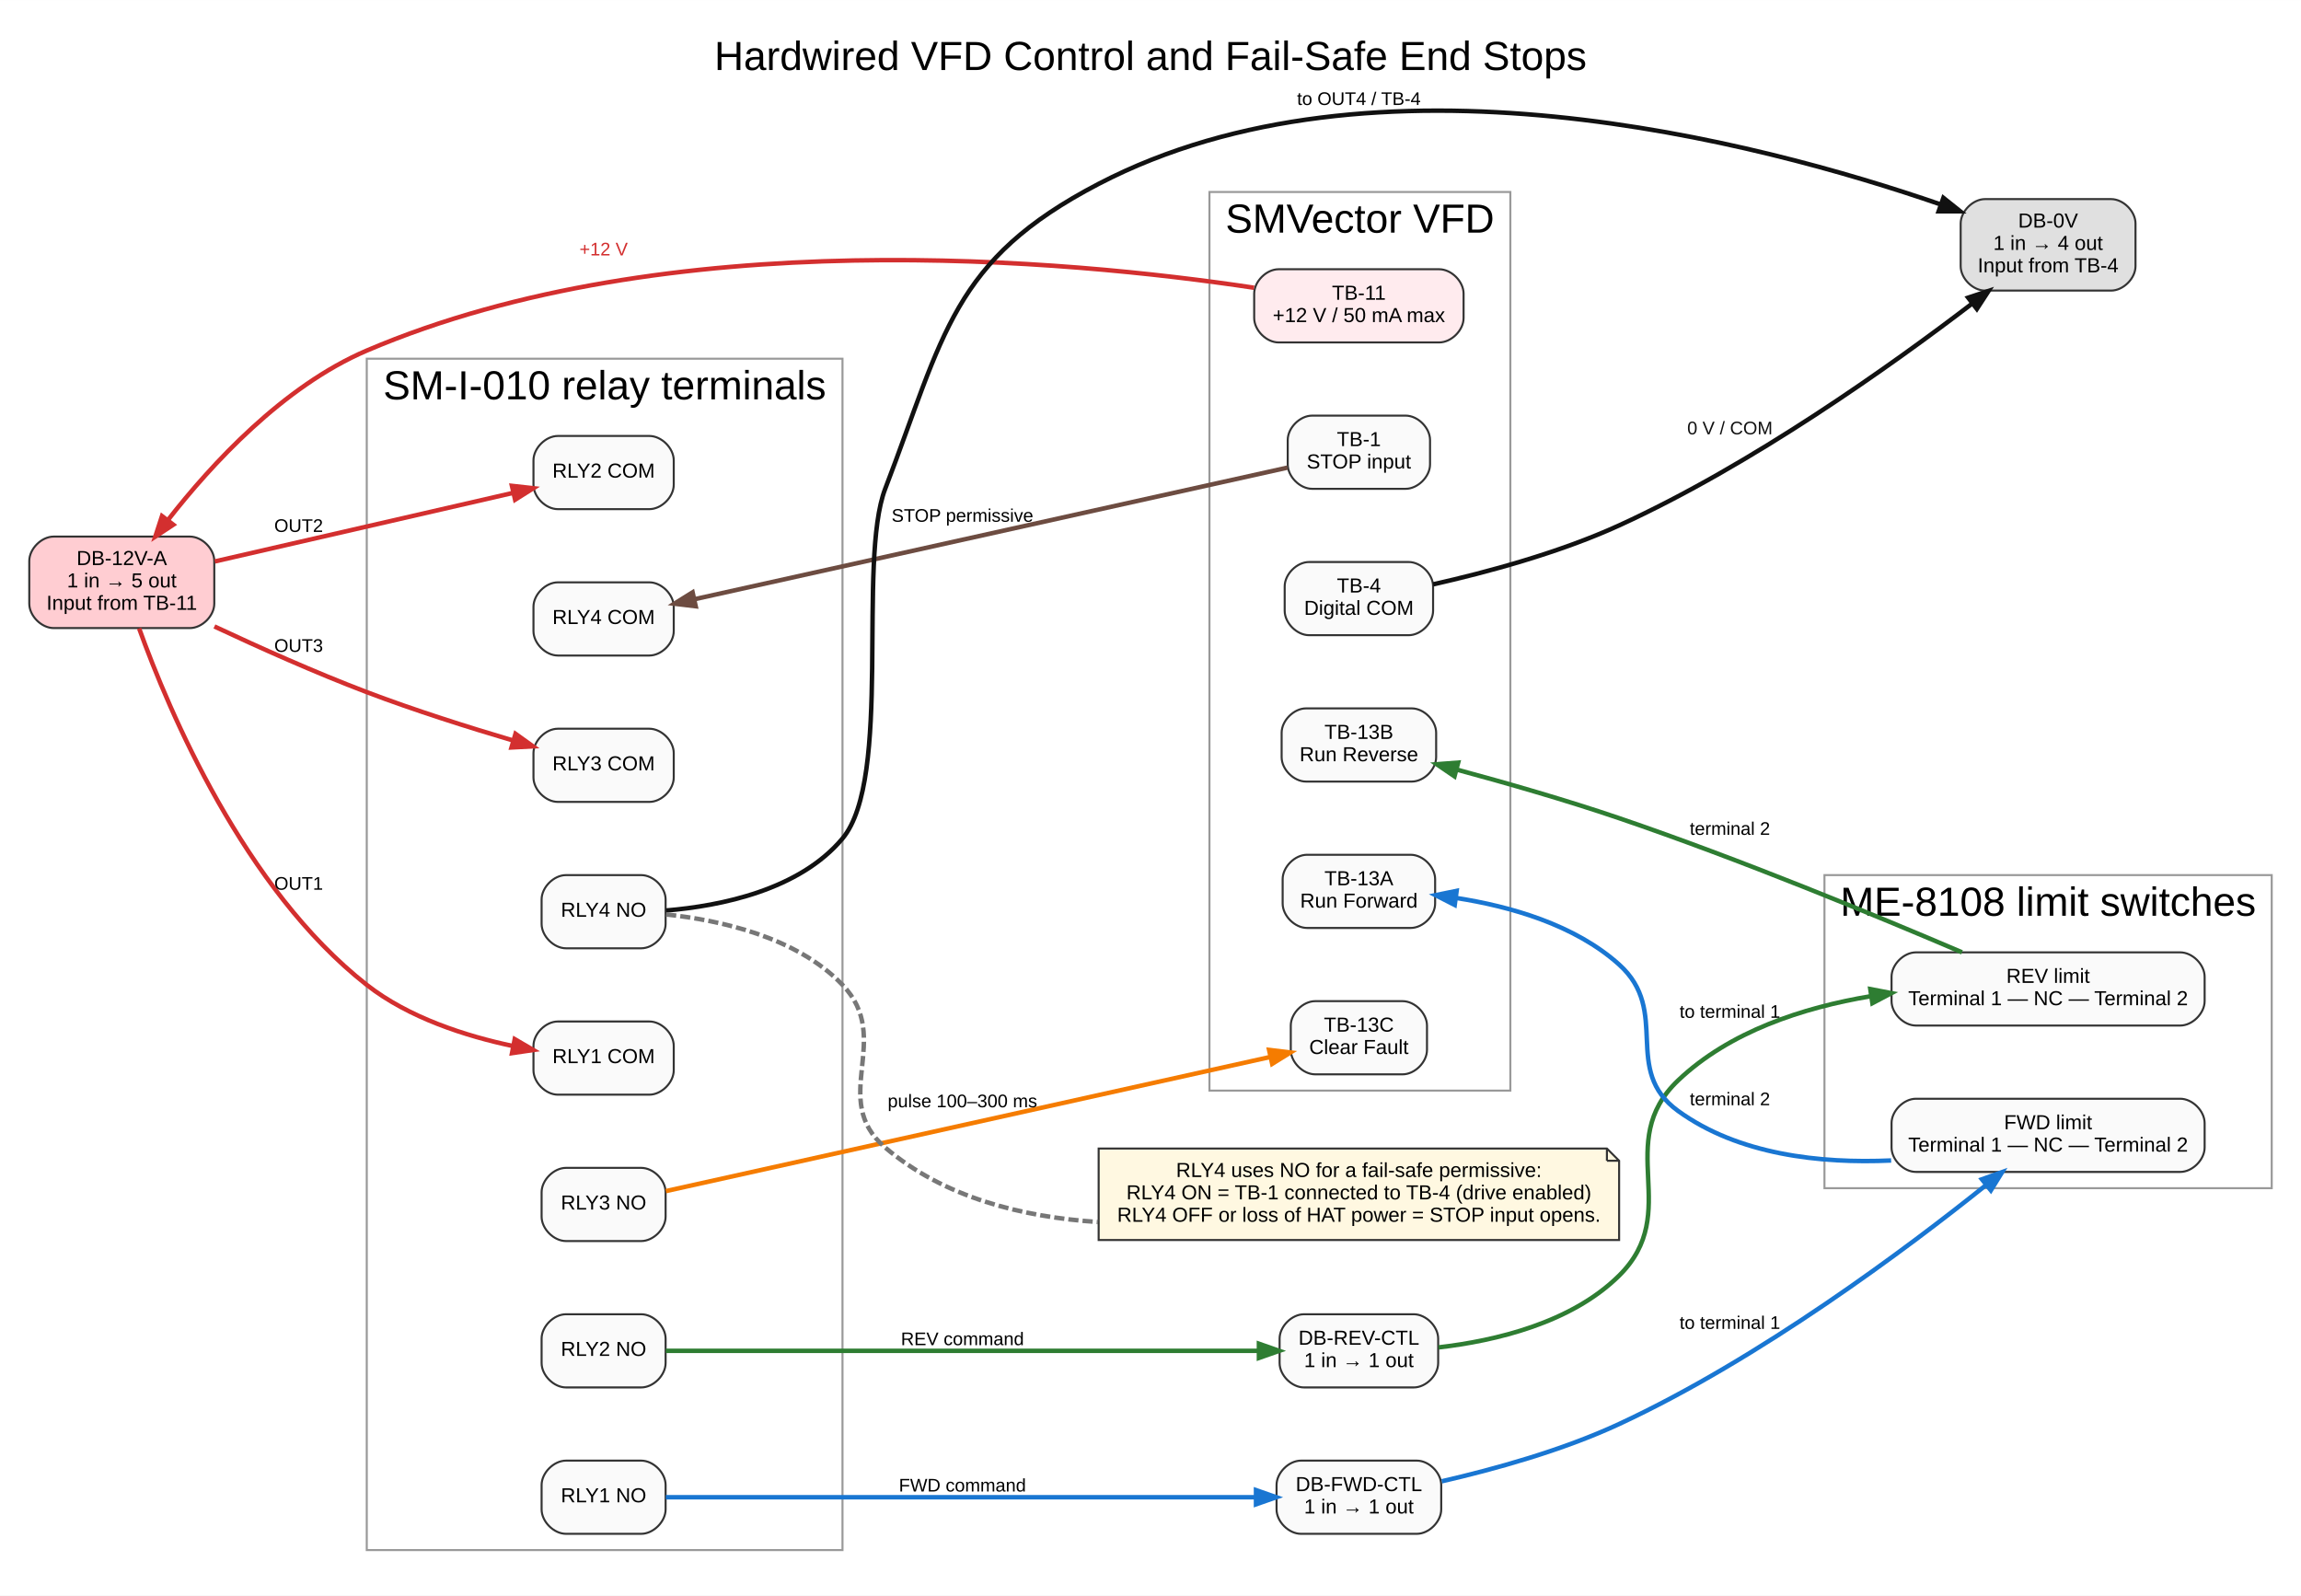
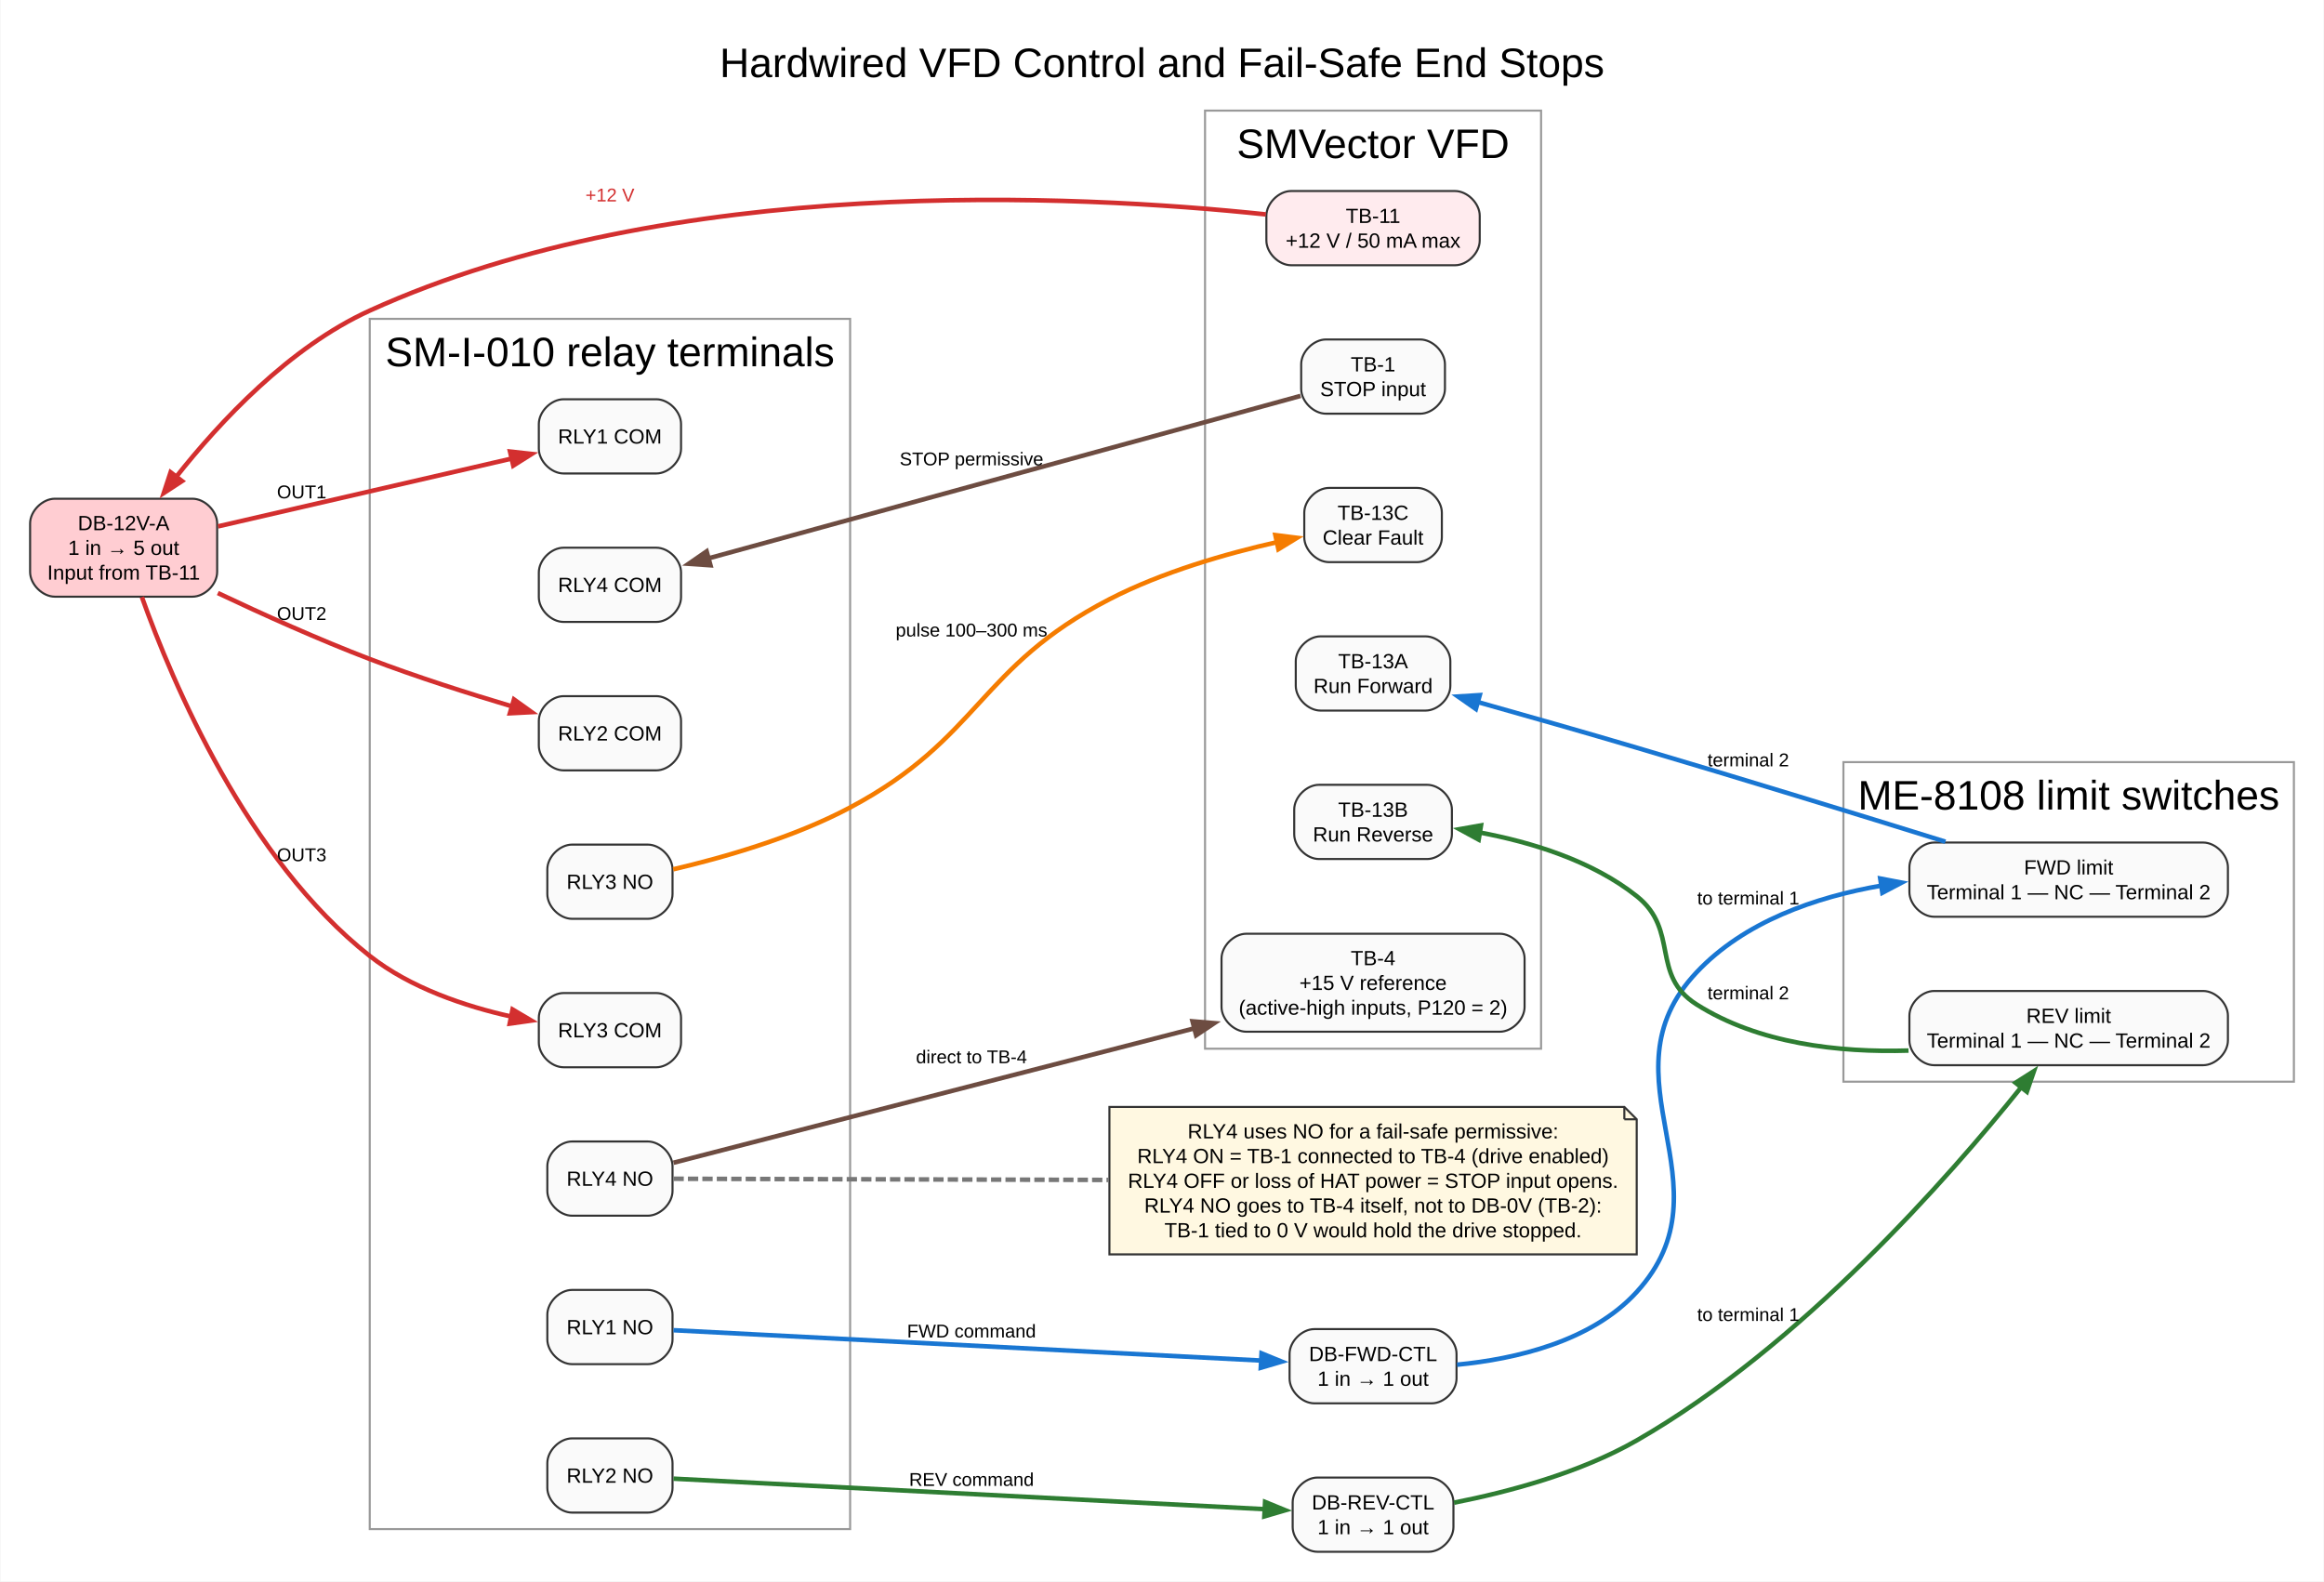
- <svg xmlns="http://www.w3.org/2000/svg" width="1132pt" height="785pt" viewBox="0.00 0.00 1131.80 784.80">
-   <g id="graph0" class="graph" transform="scale(1 1) rotate(0) translate(14.4 770.4)">
-     <polygon fill="white" stroke="transparent" points="-14.4,14.4 -14.4,-770.4 1117.4,-770.4 1117.4,14.4 -14.4,14.4" />
-     <text text-anchor="middle" x="551.5" y="-736" font-family="Arial" font-size="20.00">Hardwired VFD Control and Fail-Safe End Stops</text>
+ <svg xmlns="http://www.w3.org/2000/svg" width="1127pt" height="767pt" viewBox="0.00 0.00 1126.68 767.05">
+   <g id="graph0" class="graph" transform="scale(1 1) rotate(0) translate(14.4 752.65)">
+     <polygon fill="white" stroke="none" points="-14.4,14.4 -14.4,-752.65 1112.28,-752.65 1112.28,14.4 -14.4,14.4" />
+     <text text-anchor="middle" x="548.94" y="-715.25" font-family="Arial" font-size="20.00">Hardwired VFD Control and Fail-Safe End Stops</text>
+     <g id="clust3" class="cluster">
+       <polygon fill="white" stroke="#999999" points="879.41,-228 879.41,-383 1097.88,-383 1097.88,-228 879.41,-228" />
+       <text text-anchor="middle" x="988.64" y="-360" font-family="Arial" font-size="20.00">ME-8108 limit switches</text>
+     </g>
    <g id="clust1" class="cluster">
-       <polygon fill="white" stroke="#999999" points="580.5,-234 580.5,-676 728.5,-676 728.5,-234 580.5,-234" />
-       <text text-anchor="middle" x="654.5" y="-656" font-family="Arial" font-size="20.00">SMVector VFD</text>
+       <polygon fill="white" stroke="#999999" points="569.81,-244 569.81,-699 732.78,-699 732.78,-244 569.81,-244" />
+       <text text-anchor="middle" x="651.3" y="-676" font-family="Arial" font-size="20.00">SMVector VFD</text>
    </g>
    <g id="clust2" class="cluster">
-       <polygon fill="white" stroke="#999999" points="166,-8 166,-594 400,-594 400,-8 166,-8" />
-       <text text-anchor="middle" x="283" y="-574" font-family="Arial" font-size="20.00">SM-I-010 relay terminals</text>
-     </g>
-     <g id="clust3" class="cluster">
-       <polygon fill="white" stroke="#999999" points="883,-186 883,-340 1103,-340 1103,-186 883,-186" />
-       <text text-anchor="middle" x="993" y="-320" font-family="Arial" font-size="20.00">ME-8108 limit switches</text>
+       <polygon fill="white" stroke="#999999" points="164.72,-11 164.72,-598 397.69,-598 397.69,-11 164.72,-11" />
+       <text text-anchor="middle" x="281.2" y="-575" font-family="Arial" font-size="20.00">SM-I-010 relay terminals</text>
    </g>
    <g id="node1" class="node">
-       <path fill="#ffebee" stroke="#333333" d="M693.5,-638C693.5,-638 614.5,-638 614.5,-638 608.5,-638 602.5,-632 602.5,-626 602.5,-626 602.5,-614 602.5,-614 602.5,-608 608.5,-602 614.5,-602 614.5,-602 693.5,-602 693.5,-602 699.5,-602 705.5,-608 705.5,-614 705.5,-614 705.5,-626 705.5,-626 705.5,-632 699.5,-638 693.5,-638" />
-       <text text-anchor="middle" x="654" y="-623" font-family="Arial" font-size="10.00">TB-11</text>
-       <text text-anchor="middle" x="654" y="-612" font-family="Arial" font-size="10.00">+12 V / 50 mA max</text>
+       <path fill="#ffebee" stroke="#333333" d="M691.03,-660C691.03,-660 611.56,-660 611.56,-660 605.56,-660 599.56,-654 599.56,-648 599.56,-648 599.56,-636 599.56,-636 599.56,-630 605.56,-624 611.56,-624 611.56,-624 691.03,-624 691.03,-624 697.03,-624 703.03,-630 703.03,-636 703.03,-636 703.03,-648 703.03,-648 703.03,-654 697.03,-660 691.03,-660" />
+       <text text-anchor="middle" x="651.3" y="-644.5" font-family="Arial" font-size="10.00">TB-11</text>
+       <text text-anchor="middle" x="651.3" y="-632.5" font-family="Arial" font-size="10.00">+12 V / 50 mA max</text>
    </g>
    <g id="node7" class="node">
-       <path fill="#ffcdd2" stroke="#333333" d="M79,-506.5C79,-506.5 12,-506.5 12,-506.5 6,-506.5 0,-500.5 0,-494.5 0,-494.5 0,-473.5 0,-473.5 0,-467.5 6,-461.5 12,-461.5 12,-461.5 79,-461.5 79,-461.5 85,-461.5 91,-467.5 91,-473.5 91,-473.5 91,-494.5 91,-494.5 91,-500.5 85,-506.5 79,-506.5" />
-       <text text-anchor="middle" x="45.5" y="-492.5" font-family="Arial" font-size="10.00">DB-12V-A</text>
-       <text text-anchor="middle" x="45.5" y="-481.5" font-family="Arial" font-size="10.00">1 in → 5 out</text>
-       <text text-anchor="middle" x="45.5" y="-470.5" font-family="Arial" font-size="10.00">Input from TB-11</text>
+       <path fill="#ffcdd2" stroke="#333333" d="M78.72,-510.76C78.72,-510.76 12,-510.76 12,-510.76 6,-510.76 0,-504.76 0,-498.76 0,-498.76 0,-475.24 0,-475.24 0,-469.24 6,-463.24 12,-463.24 12,-463.24 78.72,-463.24 78.72,-463.24 84.72,-463.24 90.72,-469.24 90.72,-475.24 90.72,-475.24 90.72,-498.76 90.72,-498.76 90.72,-504.76 84.72,-510.76 78.72,-510.76" />
+       <text text-anchor="middle" x="45.36" y="-495.5" font-family="Arial" font-size="10.00">DB-12V-A</text>
+       <text text-anchor="middle" x="45.36" y="-483.5" font-family="Arial" font-size="10.00">1 in → 5 out</text>
+       <text text-anchor="middle" x="45.36" y="-471.5" font-family="Arial" font-size="10.00">Input from TB-11</text>
    </g>
    <g id="edge1" class="edge">
-       <path fill="none" stroke="#d32f2f" stroke-width="2.2" d="M602.43,-628.9C511.03,-642.63 314.09,-661.22 166,-598 124.9,-580.45 89.54,-542.01 68.18,-514.62" />
-       <polygon fill="#d32f2f" stroke="#d32f2f" stroke-width="2.2" points="70.85,-512.35 62,-506.51 65.28,-516.59 70.85,-512.35" />
-       <text text-anchor="middle" x="282.5" y="-644.8" font-family="Arial" font-size="9.00" fill="#d32f2f">+12 V</text>
+       <path fill="none" stroke="#d32f2f" stroke-width="2.2" d="M599.29,-648.66C507.64,-658.32 311.03,-668.5 164.72,-602 125.81,-584.31 92.05,-548.18 70.65,-521.11" />
+       <polygon fill="#d32f2f" stroke="#d32f2f" stroke-width="2.2" points="73.69,-519.32 64.83,-513.52 68.14,-523.58 73.69,-519.32" />
+       <text text-anchor="middle" x="281.2" y="-654.95" font-family="Arial" font-size="9.00" fill="#d32f2f">+12 V</text>
    </g>
    <g id="node2" class="node">
-       <path fill="#fafafa" stroke="#333333" d="M677,-566C677,-566 631,-566 631,-566 625,-566 619,-560 619,-554 619,-554 619,-542 619,-542 619,-536 625,-530 631,-530 631,-530 677,-530 677,-530 683,-530 689,-536 689,-542 689,-542 689,-554 689,-554 689,-560 683,-566 677,-566" />
-       <text text-anchor="middle" x="654" y="-551" font-family="Arial" font-size="10.00">TB-1</text>
-       <text text-anchor="middle" x="654" y="-540" font-family="Arial" font-size="10.00">STOP input</text>
+       <path fill="#fafafa" stroke="#333333" d="M674.16,-588C674.16,-588 628.44,-588 628.44,-588 622.44,-588 616.44,-582 616.44,-576 616.44,-576 616.44,-564 616.44,-564 616.44,-558 622.44,-552 628.44,-552 628.44,-552 674.16,-552 674.16,-552 680.16,-552 686.16,-558 686.16,-564 686.16,-564 686.16,-576 686.16,-576 686.16,-582 680.16,-588 674.16,-588" />
+       <text text-anchor="middle" x="651.3" y="-572.5" font-family="Arial" font-size="10.00">TB-1</text>
+       <text text-anchor="middle" x="651.3" y="-560.5" font-family="Arial" font-size="10.00">STOP input</text>
+     </g>
+     <g id="node14" class="node">
+       <path fill="#fafafa" stroke="#333333" d="M303.69,-487C303.69,-487 258.72,-487 258.72,-487 252.72,-487 246.72,-481 246.72,-475 246.72,-475 246.72,-463 246.72,-463 246.72,-457 252.72,-451 258.72,-451 258.72,-451 303.69,-451 303.69,-451 309.69,-451 315.69,-457 315.69,-463 315.69,-463 315.69,-475 315.69,-475 315.69,-481 309.69,-487 303.69,-487" />
+       <text text-anchor="middle" x="281.2" y="-465.5" font-family="Arial" font-size="10.00">RLY4 COM</text>
+     </g>
+     <g id="edge12" class="edge">
+       <path fill="none" stroke="#6d4c41" stroke-width="2.2" d="M616.15,-560.63C549.93,-542.46 404.02,-502.42 328.91,-481.81" />
+       <polygon fill="#6d4c41" stroke="#6d4c41" stroke-width="2.2" points="329.96,-478.47 319.39,-479.2 328.1,-485.22 329.96,-478.47" />
+       <text text-anchor="middle" x="456.56" y="-526.95" font-family="Arial" font-size="9.00">STOP permissive</text>
+     </g>
+     <g id="node3" class="node">
+       <path fill="#fafafa" stroke="#333333" d="M712.78,-299.76C712.78,-299.76 589.81,-299.76 589.81,-299.76 583.81,-299.76 577.81,-293.76 577.81,-287.76 577.81,-287.76 577.81,-264.24 577.81,-264.24 577.81,-258.24 583.81,-252.24 589.81,-252.24 589.81,-252.24 712.78,-252.24 712.78,-252.24 718.78,-252.24 724.78,-258.24 724.78,-264.24 724.78,-264.24 724.78,-287.76 724.78,-287.76 724.78,-293.76 718.78,-299.76 712.78,-299.76" />
+       <text text-anchor="middle" x="651.3" y="-284.5" font-family="Arial" font-size="10.00">TB-4</text>
+       <text text-anchor="middle" x="651.3" y="-272.5" font-family="Arial" font-size="10.00">+15 V reference</text>
+       <text text-anchor="middle" x="651.3" y="-260.5" font-family="Arial" font-size="10.00">(active-high inputs, P120 = 2)</text>
+     </g>
+     <g id="node4" class="node">
+       <path fill="#fafafa" stroke="#333333" d="M676.78,-444C676.78,-444 625.81,-444 625.81,-444 619.81,-444 613.81,-438 613.81,-432 613.81,-432 613.81,-420 613.81,-420 613.81,-414 619.81,-408 625.81,-408 625.81,-408 676.78,-408 676.78,-408 682.78,-408 688.78,-414 688.78,-420 688.78,-420 688.78,-432 688.78,-432 688.78,-438 682.78,-444 676.78,-444" />
+       <text text-anchor="middle" x="651.3" y="-428.5" font-family="Arial" font-size="10.00">TB-13A</text>
+       <text text-anchor="middle" x="651.3" y="-416.5" font-family="Arial" font-size="10.00">Run Forward</text>
+     </g>
+     <g id="node5" class="node">
+       <path fill="#fafafa" stroke="#333333" d="M677.53,-372C677.53,-372 625.06,-372 625.06,-372 619.06,-372 613.06,-366 613.06,-360 613.06,-360 613.06,-348 613.06,-348 613.06,-342 619.06,-336 625.06,-336 625.06,-336 677.53,-336 677.53,-336 683.53,-336 689.53,-342 689.53,-348 689.53,-348 689.53,-360 689.53,-360 689.53,-366 683.53,-372 677.53,-372" />
+       <text text-anchor="middle" x="651.3" y="-356.5" font-family="Arial" font-size="10.00">TB-13B</text>
+       <text text-anchor="middle" x="651.3" y="-344.5" font-family="Arial" font-size="10.00">Run Reverse</text>
+     </g>
+     <g id="node6" class="node">
+       <path fill="#fafafa" stroke="#333333" d="M672.66,-516C672.66,-516 629.94,-516 629.94,-516 623.94,-516 617.94,-510 617.94,-504 617.94,-504 617.94,-492 617.94,-492 617.94,-486 623.94,-480 629.94,-480 629.94,-480 672.66,-480 672.66,-480 678.66,-480 684.66,-486 684.66,-492 684.66,-492 684.66,-504 684.66,-504 684.66,-510 678.66,-516 672.66,-516" />
+       <text text-anchor="middle" x="651.3" y="-500.5" font-family="Arial" font-size="10.00">TB-13C</text>
+       <text text-anchor="middle" x="651.3" y="-488.5" font-family="Arial" font-size="10.00">Clear Fault</text>
+     </g>
+     <g id="node8" class="node">
+       <path fill="#fafafa" stroke="#333333" d="M303.69,-559C303.69,-559 258.72,-559 258.72,-559 252.72,-559 246.72,-553 246.72,-547 246.72,-547 246.72,-535 246.72,-535 246.72,-529 252.72,-523 258.72,-523 258.72,-523 303.69,-523 303.69,-523 309.69,-523 315.69,-529 315.69,-535 315.69,-535 315.69,-547 315.69,-547 315.69,-553 309.69,-559 303.69,-559" />
+       <text text-anchor="middle" x="281.2" y="-537.5" font-family="Arial" font-size="10.00">RLY1 COM</text>
+     </g>
+     <g id="edge2" class="edge">
+       <path fill="none" stroke="#d32f2f" stroke-width="2.2" d="M91.17,-497.35C132.1,-506.8 192.36,-520.72 233.79,-530.28" />
+       <polygon fill="#d32f2f" stroke="#d32f2f" stroke-width="2.2" points="232.75,-533.63 243.28,-532.47 234.32,-526.81 232.75,-533.63" />
+       <text text-anchor="middle" x="131.72" y="-510.95" font-family="Arial" font-size="9.00">OUT1</text>
+     </g>
+     <g id="node10" class="node">
+       <path fill="#fafafa" stroke="#333333" d="M303.69,-415C303.69,-415 258.72,-415 258.72,-415 252.72,-415 246.72,-409 246.72,-403 246.72,-403 246.72,-391 246.72,-391 246.72,-385 252.72,-379 258.72,-379 258.72,-379 303.69,-379 303.69,-379 309.69,-379 315.69,-385 315.69,-391 315.69,-391 315.69,-403 315.69,-403 315.69,-409 309.69,-415 303.69,-415" />
+       <text text-anchor="middle" x="281.2" y="-393.5" font-family="Arial" font-size="10.00">RLY2 COM</text>
+     </g>
+     <g id="edge6" class="edge">
+       <path fill="none" stroke="#d32f2f" stroke-width="2.2" d="M91.04,-465.01C112.96,-454.63 139.93,-442.48 164.72,-433 187.14,-424.43 212.56,-416.34 233.83,-410" />
+       <polygon fill="#d32f2f" stroke="#d32f2f" stroke-width="2.2" points="234.66,-413.41 243.27,-407.24 232.69,-406.69 234.66,-413.41" />
+       <text text-anchor="middle" x="131.72" y="-451.95" font-family="Arial" font-size="9.00">OUT2</text>
+     </g>
+     <g id="node12" class="node">
+       <path fill="#fafafa" stroke="#333333" d="M303.69,-271C303.69,-271 258.72,-271 258.72,-271 252.72,-271 246.72,-265 246.72,-259 246.72,-259 246.72,-247 246.72,-247 246.72,-241 252.72,-235 258.72,-235 258.72,-235 303.69,-235 303.69,-235 309.69,-235 315.69,-241 315.69,-247 315.69,-247 315.69,-259 315.69,-259 315.69,-265 309.69,-271 303.69,-271" />
+       <text text-anchor="middle" x="281.2" y="-249.5" font-family="Arial" font-size="10.00">RLY3 COM</text>
+     </g>
+     <g id="edge10" class="edge">
+       <path fill="none" stroke="#d32f2f" stroke-width="2.2" d="M54.22,-463.04C69.08,-421.43 105.25,-335.83 164.72,-289 184.44,-273.47 210.93,-264.59 233.56,-259.54" />
+       <polygon fill="#d32f2f" stroke="#d32f2f" stroke-width="2.2" points="233.97,-263.03 243.09,-257.64 232.6,-256.16 233.97,-263.03" />
+       <text text-anchor="middle" x="131.72" y="-334.95" font-family="Arial" font-size="9.00">OUT3</text>
+     </g>
+     <g id="node9" class="node">
+       <path fill="#fafafa" stroke="#333333" d="M299.56,-127C299.56,-127 262.84,-127 262.84,-127 256.84,-127 250.84,-121 250.84,-115 250.84,-115 250.84,-103 250.84,-103 250.84,-97 256.84,-91 262.84,-91 262.84,-91 299.56,-91 299.56,-91 305.56,-91 311.56,-97 311.56,-103 311.56,-103 311.56,-115 311.56,-115 311.56,-121 305.56,-127 299.56,-127" />
+       <text text-anchor="middle" x="281.2" y="-105.5" font-family="Arial" font-size="10.00">RLY1 NO</text>
+     </g>
+     <g id="node16" class="node">
+       <path fill="#fafafa" stroke="#333333" d="M679.78,-108C679.78,-108 622.81,-108 622.81,-108 616.81,-108 610.81,-102 610.81,-96 610.81,-96 610.81,-84 610.81,-84 610.81,-78 616.81,-72 622.81,-72 622.81,-72 679.78,-72 679.78,-72 685.78,-72 691.78,-78 691.78,-84 691.78,-84 691.78,-96 691.78,-96 691.78,-102 685.78,-108 679.78,-108" />
+       <text text-anchor="middle" x="651.3" y="-92.5" font-family="Arial" font-size="10.00">DB-FWD-CTL</text>
+       <text text-anchor="middle" x="651.3" y="-80.5" font-family="Arial" font-size="10.00">1 in → 1 out</text>
+     </g>
+     <g id="edge3" class="edge">
+       <path fill="none" stroke="#1976d2" stroke-width="2.2" d="M312.02,-107.46C374.31,-104.25 518.97,-96.78 597.42,-92.73" />
+       <polygon fill="#1976d2" stroke="#1976d2" stroke-width="2.2" points="597.22,-96.24 607.02,-92.23 596.85,-89.25 597.22,-96.24" />
+       <text text-anchor="middle" x="456.56" y="-103.95" font-family="Arial" font-size="9.00">FWD command</text>
+     </g>
+     <g id="node11" class="node">
+       <path fill="#fafafa" stroke="#333333" d="M299.56,-55C299.56,-55 262.84,-55 262.84,-55 256.84,-55 250.84,-49 250.84,-43 250.84,-43 250.84,-31 250.84,-31 250.84,-25 256.84,-19 262.84,-19 262.84,-19 299.56,-19 299.56,-19 305.56,-19 311.56,-25 311.56,-31 311.56,-31 311.56,-43 311.56,-43 311.56,-49 305.56,-55 299.56,-55" />
+       <text text-anchor="middle" x="281.2" y="-33.5" font-family="Arial" font-size="10.00">RLY2 NO</text>
+     </g>
+     <g id="node17" class="node">
+       <path fill="#fafafa" stroke="#333333" d="M678.28,-36C678.28,-36 624.31,-36 624.31,-36 618.31,-36 612.31,-30 612.31,-24 612.31,-24 612.31,-12 612.31,-12 612.31,-6 618.31,0 624.31,0 624.31,0 678.28,0 678.28,0 684.28,0 690.28,-6 690.28,-12 690.28,-12 690.28,-24 690.28,-24 690.28,-30 684.28,-36 678.28,-36" />
+       <text text-anchor="middle" x="651.3" y="-20.5" font-family="Arial" font-size="10.00">DB-REV-CTL</text>
+       <text text-anchor="middle" x="651.3" y="-8.5" font-family="Arial" font-size="10.00">1 in → 1 out</text>
+     </g>
+     <g id="edge7" class="edge">
+       <path fill="none" stroke="#2e7d32" stroke-width="2.2" d="M312.02,-35.46C374.66,-32.23 520.62,-24.69 598.76,-20.66" />
+       <polygon fill="#2e7d32" stroke="#2e7d32" stroke-width="2.2" points="598.94,-24.16 608.75,-20.14 598.58,-17.17 598.94,-24.16" />
+       <text text-anchor="middle" x="456.56" y="-31.95" font-family="Arial" font-size="9.00">REV command</text>
+     </g>
+     <g id="node13" class="node">
+       <path fill="#fafafa" stroke="#333333" d="M299.56,-343C299.56,-343 262.84,-343 262.84,-343 256.84,-343 250.84,-337 250.84,-331 250.84,-331 250.84,-319 250.84,-319 250.84,-313 256.84,-307 262.84,-307 262.84,-307 299.56,-307 299.56,-307 305.56,-307 311.56,-313 311.56,-319 311.56,-319 311.56,-331 311.56,-331 311.56,-337 305.56,-343 299.56,-343" />
+       <text text-anchor="middle" x="281.2" y="-321.5" font-family="Arial" font-size="10.00">RLY3 NO</text>
+     </g>
+     <g id="edge11" class="edge">
+       <path fill="none" stroke="#f57c00" stroke-width="2.2" d="M311.88,-331.01C335.95,-336.64 370.26,-346.39 397.69,-361 460.96,-394.7 459.74,-429.11 523.44,-462 548.96,-475.18 579.93,-484.08 604.89,-489.74" />
+       <polygon fill="#f57c00" stroke="#f57c00" stroke-width="2.2" points="603.92,-493.11 614.43,-491.79 605.39,-486.27 603.92,-493.11" />
+       <text text-anchor="middle" x="456.56" y="-443.95" font-family="Arial" font-size="9.00">pulse 100–300 ms</text>
    </g>
    <g id="node15" class="node">
-       <path fill="#fafafa" stroke="#333333" d="M305,-484C305,-484 260,-484 260,-484 254,-484 248,-478 248,-472 248,-472 248,-460 248,-460 248,-454 254,-448 260,-448 260,-448 305,-448 305,-448 311,-448 317,-454 317,-460 317,-460 317,-472 317,-472 317,-478 311,-484 305,-484" />
-       <text text-anchor="middle" x="282.5" y="-463.5" font-family="Arial" font-size="10.00">RLY4 COM</text>
+       <path fill="#fafafa" stroke="#333333" d="M299.56,-199C299.56,-199 262.84,-199 262.84,-199 256.84,-199 250.84,-193 250.84,-187 250.84,-187 250.84,-175 250.84,-175 250.84,-169 256.84,-163 262.84,-163 262.84,-163 299.56,-163 299.56,-163 305.56,-163 311.56,-169 311.56,-175 311.56,-175 311.56,-187 311.56,-187 311.56,-193 305.56,-199 299.56,-199" />
+       <text text-anchor="middle" x="281.2" y="-177.5" font-family="Arial" font-size="10.00">RLY4 NO</text>
    </g>
    <g id="edge13" class="edge">
-       <path fill="none" stroke="#6d4c41" stroke-width="2.2" d="M618.91,-540.43C551.6,-525.5 401.74,-492.24 327.26,-475.71" />
-       <polygon fill="#6d4c41" stroke="#6d4c41" stroke-width="2.2" points="327.79,-472.24 317.27,-473.49 326.27,-479.08 327.79,-472.24" />
-       <text text-anchor="middle" x="459" y="-513.8" font-family="Arial" font-size="9.00">STOP permissive</text>
+       <path fill="none" stroke="#6d4c41" stroke-width="2.2" d="M312.02,-188.69C366.44,-202.74 483.75,-233.02 564.84,-253.94" />
+       <polygon fill="#6d4c41" stroke="#6d4c41" stroke-width="2.2" points="563.74,-257.28 574.3,-256.39 565.49,-250.5 563.74,-257.28" />
+       <text text-anchor="middle" x="456.56" y="-236.95" font-family="Arial" font-size="9.00">direct to TB-4</text>
    </g>
-     <g id="node3" class="node">
-       <path fill="#fafafa" stroke="#333333" d="M678.5,-494C678.5,-494 629.5,-494 629.5,-494 623.5,-494 617.5,-488 617.5,-482 617.5,-482 617.5,-470 617.5,-470 617.5,-464 623.5,-458 629.5,-458 629.5,-458 678.5,-458 678.5,-458 684.5,-458 690.5,-464 690.5,-470 690.5,-470 690.5,-482 690.5,-482 690.5,-488 684.5,-494 678.5,-494" />
-       <text text-anchor="middle" x="654" y="-479" font-family="Arial" font-size="10.00">TB-4</text>
-       <text text-anchor="middle" x="654" y="-468" font-family="Arial" font-size="10.00">Digital COM</text>
+     <g id="node20" class="node">
+       <polygon fill="#fff8e1" stroke="#333333" points="773.16,-215.76 523.44,-215.76 523.44,-144.24 779.16,-144.24 779.16,-209.76 773.16,-215.76" />
+       <polyline fill="none" stroke="#333333" points="773.16,-215.76 773.16,-209.76" />
+       <polyline fill="none" stroke="#333333" points="779.16,-209.76 773.16,-209.76" />
+       <text text-anchor="middle" x="651.3" y="-200.5" font-family="Arial" font-size="10.00">RLY4 uses NO for a fail-safe permissive:</text>
+       <text text-anchor="middle" x="651.3" y="-188.5" font-family="Arial" font-size="10.00">RLY4 ON = TB-1 connected to TB-4 (drive enabled)</text>
+       <text text-anchor="middle" x="651.3" y="-176.5" font-family="Arial" font-size="10.00">RLY4 OFF or loss of HAT power = STOP input opens.</text>
+       <text text-anchor="middle" x="651.3" y="-164.5" font-family="Arial" font-size="10.00">RLY4 NO goes to TB-4 itself, not to DB-0V (TB-2):</text>
+       <text text-anchor="middle" x="651.3" y="-152.5" font-family="Arial" font-size="10.00">TB-1 tied to 0 V would hold the drive stopped.</text>
    </g>
-     <g id="node8" class="node">
-       <path fill="#e0e0e0" stroke="#333333" d="M1024,-672.5C1024,-672.5 962,-672.5 962,-672.5 956,-672.5 950,-666.5 950,-660.5 950,-660.5 950,-639.5 950,-639.5 950,-633.5 956,-627.5 962,-627.5 962,-627.5 1024,-627.5 1024,-627.5 1030,-627.5 1036,-633.5 1036,-639.5 1036,-639.5 1036,-660.5 1036,-660.5 1036,-666.5 1030,-672.5 1024,-672.5" />
-       <text text-anchor="middle" x="993" y="-658.5" font-family="Arial" font-size="10.00">DB-0V</text>
-       <text text-anchor="middle" x="993" y="-647.5" font-family="Arial" font-size="10.00">1 in → 4 out</text>
-       <text text-anchor="middle" x="993" y="-636.5" font-family="Arial" font-size="10.00">Input from TB-4</text>
+     <g id="edge14" class="edge">
+       <path fill="none" stroke="#777777" stroke-width="2.2" stroke-dasharray="5,2" d="M312.02,-180.92C357.63,-180.8 447.41,-180.55 523.02,-180.35" />
    </g>
-     <g id="edge2" class="edge">
-       <path fill="none" stroke="#111111" stroke-width="2.2" d="M690.52,-483.01C716.57,-488.87 752.4,-498.47 782,-512 847.33,-541.87 915.5,-590.4 955.82,-621.24" />
-       <polygon fill="#111111" stroke="#111111" stroke-width="2.2" points="953.69,-624.02 963.75,-627.35 957.97,-618.47 953.69,-624.02" />
-       <text text-anchor="middle" x="836.5" y="-556.8" font-family="Arial" font-size="9.00" fill="#111111">0 V / COM</text>
-     </g>
-     <g id="node4" class="node">
-       <path fill="#fafafa" stroke="#333333" d="M679.5,-350C679.5,-350 628.5,-350 628.5,-350 622.5,-350 616.5,-344 616.5,-338 616.5,-338 616.5,-326 616.5,-326 616.5,-320 622.5,-314 628.5,-314 628.5,-314 679.5,-314 679.5,-314 685.5,-314 691.5,-320 691.5,-326 691.5,-326 691.5,-338 691.5,-338 691.5,-344 685.5,-350 679.5,-350" />
-       <text text-anchor="middle" x="654" y="-335" font-family="Arial" font-size="10.00">TB-13A</text>
-       <text text-anchor="middle" x="654" y="-324" font-family="Arial" font-size="10.00">Run Forward</text>
-     </g>
-     <g id="node5" class="node">
-       <path fill="#fafafa" stroke="#333333" d="M680,-422C680,-422 628,-422 628,-422 622,-422 616,-416 616,-410 616,-410 616,-398 616,-398 616,-392 622,-386 628,-386 628,-386 680,-386 680,-386 686,-386 692,-392 692,-398 692,-398 692,-410 692,-410 692,-416 686,-422 680,-422" />
-       <text text-anchor="middle" x="654" y="-407" font-family="Arial" font-size="10.00">TB-13B</text>
-       <text text-anchor="middle" x="654" y="-396" font-family="Arial" font-size="10.00">Run Reverse</text>
-     </g>
-     <g id="node6" class="node">
-       <path fill="#fafafa" stroke="#333333" d="M675.5,-278C675.5,-278 632.5,-278 632.5,-278 626.5,-278 620.5,-272 620.5,-266 620.5,-266 620.5,-254 620.5,-254 620.5,-248 626.5,-242 632.5,-242 632.5,-242 675.5,-242 675.5,-242 681.5,-242 687.5,-248 687.5,-254 687.5,-254 687.5,-266 687.5,-266 687.5,-272 681.5,-278 675.5,-278" />
-       <text text-anchor="middle" x="654" y="-263" font-family="Arial" font-size="10.00">TB-13C</text>
-       <text text-anchor="middle" x="654" y="-252" font-family="Arial" font-size="10.00">Clear Fault</text>
-     </g>
-     <g id="node9" class="node">
-       <path fill="#fafafa" stroke="#333333" d="M305,-268C305,-268 260,-268 260,-268 254,-268 248,-262 248,-256 248,-256 248,-244 248,-244 248,-238 254,-232 260,-232 260,-232 305,-232 305,-232 311,-232 317,-238 317,-244 317,-244 317,-256 317,-256 317,-262 311,-268 305,-268" />
-       <text text-anchor="middle" x="282.5" y="-247.5" font-family="Arial" font-size="10.00">RLY1 COM</text>
-     </g>
-     <g id="edge3" class="edge">
-       <path fill="none" stroke="#d32f2f" stroke-width="2.2" d="M54.03,-461.34C68.83,-420.25 105.65,-333.32 166,-286 186.66,-269.8 214.68,-260.84 237.95,-255.91" />
-       <polygon fill="#d32f2f" stroke="#d32f2f" stroke-width="2.2" points="238.78,-259.31 247.93,-253.97 237.45,-252.44 238.78,-259.31" />
-       <text text-anchor="middle" x="132.5" y="-332.8" font-family="Arial" font-size="9.00">OUT1</text>
-     </g>
-     <g id="node11" class="node">
-       <path fill="#fafafa" stroke="#333333" d="M305,-556C305,-556 260,-556 260,-556 254,-556 248,-550 248,-544 248,-544 248,-532 248,-532 248,-526 254,-520 260,-520 260,-520 305,-520 305,-520 311,-520 317,-526 317,-532 317,-532 317,-544 317,-544 317,-550 311,-556 305,-556" />
-       <text text-anchor="middle" x="282.5" y="-535.5" font-family="Arial" font-size="10.00">RLY2 COM</text>
-     </g>
-     <g id="edge7" class="edge">
-       <path fill="none" stroke="#d32f2f" stroke-width="2.2" d="M91.25,-494.28C133.45,-503.98 196.29,-518.42 238.05,-528.02" />
-       <polygon fill="#d32f2f" stroke="#d32f2f" stroke-width="2.2" points="237.4,-531.46 247.93,-530.29 238.97,-524.64 237.4,-531.46" />
-       <text text-anchor="middle" x="132.5" y="-508.8" font-family="Arial" font-size="9.00">OUT2</text>
-     </g>
-     <g id="node13" class="node">
-       <path fill="#fafafa" stroke="#333333" d="M305,-412C305,-412 260,-412 260,-412 254,-412 248,-406 248,-400 248,-400 248,-388 248,-388 248,-382 254,-376 260,-376 260,-376 305,-376 305,-376 311,-376 317,-382 317,-388 317,-388 317,-400 317,-400 317,-406 311,-412 305,-412" />
-       <text text-anchor="middle" x="282.5" y="-391.5" font-family="Arial" font-size="10.00">RLY3 COM</text>
-     </g>
-     <g id="edge11" class="edge">
-       <path fill="none" stroke="#d32f2f" stroke-width="2.2" d="M91.06,-462.3C113.31,-451.87 140.78,-439.59 166,-430 189.49,-421.07 216.26,-412.62 238.11,-406.16" />
-       <polygon fill="#d32f2f" stroke="#d32f2f" stroke-width="2.2" points="239.16,-409.5 247.77,-403.33 237.19,-402.78 239.16,-409.5" />
-       <text text-anchor="middle" x="132.5" y="-449.8" font-family="Arial" font-size="9.00">OUT3</text>
-     </g>
-     <g id="node10" class="node">
-       <path fill="#fafafa" stroke="#333333" d="M301,-52C301,-52 264,-52 264,-52 258,-52 252,-46 252,-40 252,-40 252,-28 252,-28 252,-22 258,-16 264,-16 264,-16 301,-16 301,-16 307,-16 313,-22 313,-28 313,-28 313,-40 313,-40 313,-46 307,-52 301,-52" />
-       <text text-anchor="middle" x="282.5" y="-31.5" font-family="Arial" font-size="10.00">RLY1 NO</text>
-     </g>
-     <g id="node17" class="node">
-       <path fill="#fafafa" stroke="#333333" d="M682.5,-52C682.5,-52 625.5,-52 625.5,-52 619.5,-52 613.5,-46 613.5,-40 613.5,-40 613.5,-28 613.5,-28 613.5,-22 619.5,-16 625.5,-16 625.5,-16 682.5,-16 682.5,-16 688.5,-16 694.5,-22 694.5,-28 694.5,-28 694.5,-40 694.5,-40 694.5,-46 688.5,-52 682.5,-52" />
-       <text text-anchor="middle" x="654" y="-37" font-family="Arial" font-size="10.00">DB-FWD-CTL</text>
-       <text text-anchor="middle" x="654" y="-26" font-family="Arial" font-size="10.00">1 in → 1 out</text>
+     <g id="node18" class="node">
+       <path fill="#fafafa" stroke="#333333" d="M1053.88,-344C1053.88,-344 923.41,-344 923.41,-344 917.41,-344 911.41,-338 911.41,-332 911.41,-332 911.41,-320 911.41,-320 911.41,-314 917.41,-308 923.41,-308 923.41,-308 1053.88,-308 1053.88,-308 1059.88,-308 1065.88,-314 1065.88,-320 1065.88,-320 1065.88,-332 1065.88,-332 1065.88,-338 1059.88,-344 1053.88,-344" />
+       <text text-anchor="middle" x="988.64" y="-328.5" font-family="Arial" font-size="10.00">FWD limit</text>
+       <text text-anchor="middle" x="988.64" y="-316.5" font-family="Arial" font-size="10.00">Terminal 1 — NC — Terminal 2</text>
    </g>
    <g id="edge4" class="edge">
-       <path fill="none" stroke="#1976d2" stroke-width="2.2" d="M313.11,-34C376.38,-34 525.29,-34 603.32,-34" />
-       <polygon fill="#1976d2" stroke="#1976d2" stroke-width="2.2" points="603.39,-37.5 613.39,-34 603.39,-30.5 603.39,-37.5" />
-       <text text-anchor="middle" x="459" y="-36.8" font-family="Arial" font-size="9.00">FWD command</text>
+       <path fill="none" stroke="#1976d2" stroke-width="2.2" d="M692.03,-90.74C720.35,-93.48 757.17,-101.9 779.16,-126 826.4,-177.77 760.13,-229.96 808.16,-281 831.29,-305.58 865.66,-317.56 898.15,-323.15" />
+       <polygon fill="#1976d2" stroke="#1976d2" stroke-width="2.2" points="897.26,-326.55 907.67,-324.56 898.29,-319.63 897.26,-326.55" />
+       <text text-anchor="middle" x="833.28" y="-313.95" font-family="Arial" font-size="9.00">to terminal 1</text>
    </g>
-     <g id="node12" class="node">
-       <path fill="#fafafa" stroke="#333333" d="M301,-124C301,-124 264,-124 264,-124 258,-124 252,-118 252,-112 252,-112 252,-100 252,-100 252,-94 258,-88 264,-88 264,-88 301,-88 301,-88 307,-88 313,-94 313,-100 313,-100 313,-112 313,-112 313,-118 307,-124 301,-124" />
-       <text text-anchor="middle" x="282.5" y="-103.5" font-family="Arial" font-size="10.00">RLY2 NO</text>
-     </g>
-     <g id="node18" class="node">
-       <path fill="#fafafa" stroke="#333333" d="M681,-124C681,-124 627,-124 627,-124 621,-124 615,-118 615,-112 615,-112 615,-100 615,-100 615,-94 621,-88 627,-88 627,-88 681,-88 681,-88 687,-88 693,-94 693,-100 693,-100 693,-112 693,-112 693,-118 687,-124 681,-124" />
-       <text text-anchor="middle" x="654" y="-109" font-family="Arial" font-size="10.00">DB-REV-CTL</text>
-       <text text-anchor="middle" x="654" y="-98" font-family="Arial" font-size="10.00">1 in → 1 out</text>
+     <g id="node19" class="node">
+       <path fill="#fafafa" stroke="#333333" d="M1053.88,-272C1053.88,-272 923.41,-272 923.41,-272 917.41,-272 911.41,-266 911.41,-260 911.41,-260 911.41,-248 911.41,-248 911.41,-242 917.41,-236 923.41,-236 923.41,-236 1053.88,-236 1053.88,-236 1059.88,-236 1065.88,-242 1065.88,-248 1065.88,-248 1065.88,-260 1065.88,-260 1065.88,-266 1059.88,-272 1053.88,-272" />
+       <text text-anchor="middle" x="988.64" y="-256.5" font-family="Arial" font-size="10.00">REV limit</text>
+       <text text-anchor="middle" x="988.64" y="-244.5" font-family="Arial" font-size="10.00">Terminal 1 — NC — Terminal 2</text>
    </g>
    <g id="edge8" class="edge">
-       <path fill="none" stroke="#2e7d32" stroke-width="2.2" d="M313.11,-106C376.66,-106 526.61,-106 604.35,-106" />
-       <polygon fill="#2e7d32" stroke="#2e7d32" stroke-width="2.2" points="604.83,-109.5 614.83,-106 604.83,-102.5 604.83,-109.5" />
-       <text text-anchor="middle" x="459" y="-108.8" font-family="Arial" font-size="9.00">REV command</text>
-     </g>
-     <g id="node14" class="node">
-       <path fill="#fafafa" stroke="#333333" d="M301,-196C301,-196 264,-196 264,-196 258,-196 252,-190 252,-184 252,-184 252,-172 252,-172 252,-166 258,-160 264,-160 264,-160 301,-160 301,-160 307,-160 313,-166 313,-172 313,-172 313,-184 313,-184 313,-190 307,-196 301,-196" />
-       <text text-anchor="middle" x="282.5" y="-175.5" font-family="Arial" font-size="10.00">RLY3 NO</text>
-     </g>
-     <g id="edge12" class="edge">
-       <path fill="none" stroke="#f57c00" stroke-width="2.2" d="M313.11,-184.57C378.29,-199.04 534.38,-233.68 610.21,-250.5" />
-       <polygon fill="#f57c00" stroke="#f57c00" stroke-width="2.2" points="609.84,-254.01 620.36,-252.76 611.35,-247.17 609.84,-254.01" />
-       <text text-anchor="middle" x="459" y="-225.8" font-family="Arial" font-size="9.00">pulse 100–300 ms</text>
-     </g>
-     <g id="node16" class="node">
-       <path fill="#fafafa" stroke="#333333" d="M301,-340C301,-340 264,-340 264,-340 258,-340 252,-334 252,-328 252,-328 252,-316 252,-316 252,-310 258,-304 264,-304 264,-304 301,-304 301,-304 307,-304 313,-310 313,-316 313,-316 313,-328 313,-328 313,-334 307,-340 301,-340" />
-       <text text-anchor="middle" x="282.5" y="-319.5" font-family="Arial" font-size="10.00">RLY4 NO</text>
-     </g>
-     <g id="edge14" class="edge">
-       <path fill="none" stroke="#111111" stroke-width="2.2" d="M313.25,-322.59C340.19,-324.84 378.82,-332.66 400,-358 424.7,-387.54 407.22,-494.05 421,-530 450.13,-605.98 453.82,-642.42 526,-680 661.5,-750.55 850.01,-700.98 940.07,-669.91" />
-       <polygon fill="#111111" stroke="#111111" stroke-width="2.2" points="941.5,-673.12 949.78,-666.5 939.18,-666.51 941.5,-673.12" />
-       <text text-anchor="middle" x="654" y="-718.8" font-family="Arial" font-size="9.00">to OUT4 / TB-4</text>
-     </g>
-     <g id="node21" class="node">
-       <polygon fill="#fff8e1" stroke="#333333" points="776,-205.5 526,-205.5 526,-160.5 782,-160.5 782,-199.5 776,-205.5" />
-       <polyline fill="none" stroke="#333333" points="776,-205.5 776,-199.5 " />
-       <polyline fill="none" stroke="#333333" points="782,-199.5 776,-199.5 " />
-       <text text-anchor="middle" x="654" y="-191.5" font-family="Arial" font-size="10.00">RLY4 uses NO for a fail-safe permissive:</text>
-       <text text-anchor="middle" x="654" y="-180.5" font-family="Arial" font-size="10.00">RLY4 ON = TB-1 connected to TB-4 (drive enabled)</text>
-       <text text-anchor="middle" x="654" y="-169.5" font-family="Arial" font-size="10.00">RLY4 OFF or loss of HAT power = STOP input opens.</text>
-     </g>
-     <g id="edge15" class="edge">
-       <path fill="none" stroke="#777777" stroke-width="2.2" stroke-dasharray="5,2" d="M313.25,-320.65C339.63,-317.84 377.38,-309.62 400,-286 425.43,-259.45 393.04,-229.86 421,-206 449.71,-181.5 488.29,-171.8 525.73,-169.36" />
-     </g>
-     <g id="node19" class="node">
-       <path fill="#fafafa" stroke="#333333" d="M1058,-230C1058,-230 928,-230 928,-230 922,-230 916,-224 916,-218 916,-218 916,-206 916,-206 916,-200 922,-194 928,-194 928,-194 1058,-194 1058,-194 1064,-194 1070,-200 1070,-206 1070,-206 1070,-218 1070,-218 1070,-224 1064,-230 1058,-230" />
-       <text text-anchor="middle" x="993" y="-215" font-family="Arial" font-size="10.00">FWD limit</text>
-       <text text-anchor="middle" x="993" y="-204" font-family="Arial" font-size="10.00">Terminal 1 — NC — Terminal 2</text>
+       <path fill="none" stroke="#2e7d32" stroke-width="2.2" d="M690.56,-23.82C716.78,-28.99 751.65,-38.23 779.16,-54 858.62,-99.55 930.8,-181.88 965.65,-225.34" />
+       <polygon fill="#2e7d32" stroke="#2e7d32" stroke-width="2.2" points="962.88,-227.47 971.82,-233.15 968.37,-223.13 962.88,-227.47" />
+       <text text-anchor="middle" x="833.28" y="-111.95" font-family="Arial" font-size="9.00">to terminal 1</text>
    </g>
    <g id="edge5" class="edge">
-       <path fill="none" stroke="#1976d2" stroke-width="2.2" d="M694.78,-41.84C720.41,-47.72 754.05,-57 782,-70 851.48,-102.32 923.59,-156.36 962.61,-187.63" />
-       <polygon fill="#1976d2" stroke="#1976d2" stroke-width="2.2" points="960.45,-190.38 970.43,-193.94 964.85,-184.93 960.45,-190.38" />
-       <text text-anchor="middle" x="836.5" y="-116.8" font-family="Arial" font-size="9.00">to terminal 1</text>
-     </g>
-     <g id="node20" class="node">
-       <path fill="#fafafa" stroke="#333333" d="M1058,-302C1058,-302 928,-302 928,-302 922,-302 916,-296 916,-290 916,-290 916,-278 916,-278 916,-272 922,-266 928,-266 928,-266 1058,-266 1058,-266 1064,-266 1070,-272 1070,-278 1070,-278 1070,-290 1070,-290 1070,-296 1064,-302 1058,-302" />
-       <text text-anchor="middle" x="993" y="-287" font-family="Arial" font-size="10.00">REV limit</text>
-       <text text-anchor="middle" x="993" y="-276" font-family="Arial" font-size="10.00">Terminal 1 — NC — Terminal 2</text>
+       <path fill="none" stroke="#1976d2" stroke-width="2.2" d="M928.88,-344.4C887.17,-357.38 829.81,-375.04 779.16,-390 753.81,-397.49 725.51,-405.55 702.09,-412.14" />
+       <polygon fill="#1976d2" stroke="#1976d2" stroke-width="2.2" points="701.16,-408.76 692.48,-414.83 703.05,-415.5 701.16,-408.76" />
+       <text text-anchor="middle" x="833.28" y="-380.95" font-family="Arial" font-size="9.00">terminal 2</text>
    </g>
    <g id="edge9" class="edge">
-       <path fill="none" stroke="#2e7d32" stroke-width="2.2" d="M693.16,-107.69C721.25,-110.93 758.5,-119.73 782,-143 813.67,-174.36 778.71,-208.28 811,-239 836.3,-263.07 872.4,-274.85 905.72,-280.42" />
-       <polygon fill="#2e7d32" stroke="#2e7d32" stroke-width="2.2" points="905.55,-283.93 915.95,-281.95 906.58,-277.01 905.55,-283.93" />
-       <text text-anchor="middle" x="836.5" y="-269.8" font-family="Arial" font-size="9.00">to terminal 1</text>
-     </g>
-     <g id="edge6" class="edge">
-       <path fill="none" stroke="#1976d2" stroke-width="2.2" d="M915.8,-199.63C880.86,-198.05 840.71,-202.47 811,-224 783.06,-244.24 807.66,-272.94 782,-296 760.1,-315.68 728.21,-324.67 701.86,-328.75" />
-       <polygon fill="#1976d2" stroke="#1976d2" stroke-width="2.2" points="701.14,-325.31 691.7,-330.13 702.08,-332.25 701.14,-325.31" />
-       <text text-anchor="middle" x="836.5" y="-226.8" font-family="Arial" font-size="9.00">terminal 2</text>
-     </g>
-     <g id="edge10" class="edge">
-       <path fill="none" stroke="#2e7d32" stroke-width="2.2" d="M950.64,-302.03C908.63,-319.99 841.47,-347.74 782,-368 755.9,-376.89 726.28,-385.38 702.22,-391.87" />
-       <polygon fill="#2e7d32" stroke="#2e7d32" stroke-width="2.2" points="701.03,-388.57 692.27,-394.53 702.83,-395.33 701.03,-388.57" />
-       <text text-anchor="middle" x="836.5" y="-359.8" font-family="Arial" font-size="9.00">terminal 2</text>
+       <path fill="none" stroke="#2e7d32" stroke-width="2.2" d="M910.99,-243.1C877.1,-242.07 838.22,-246.44 808.16,-265.5 785.65,-279.77 800.03,-301.42 779.16,-318 757.51,-335.2 728.04,-344.18 702.96,-348.88" />
+       <polygon fill="#2e7d32" stroke="#2e7d32" stroke-width="2.2" points="702.52,-345.4 693.22,-350.47 703.65,-352.31 702.52,-345.4" />
+       <text text-anchor="middle" x="833.28" y="-267.95" font-family="Arial" font-size="9.00">terminal 2</text>
    </g>
  </g>
</svg>
